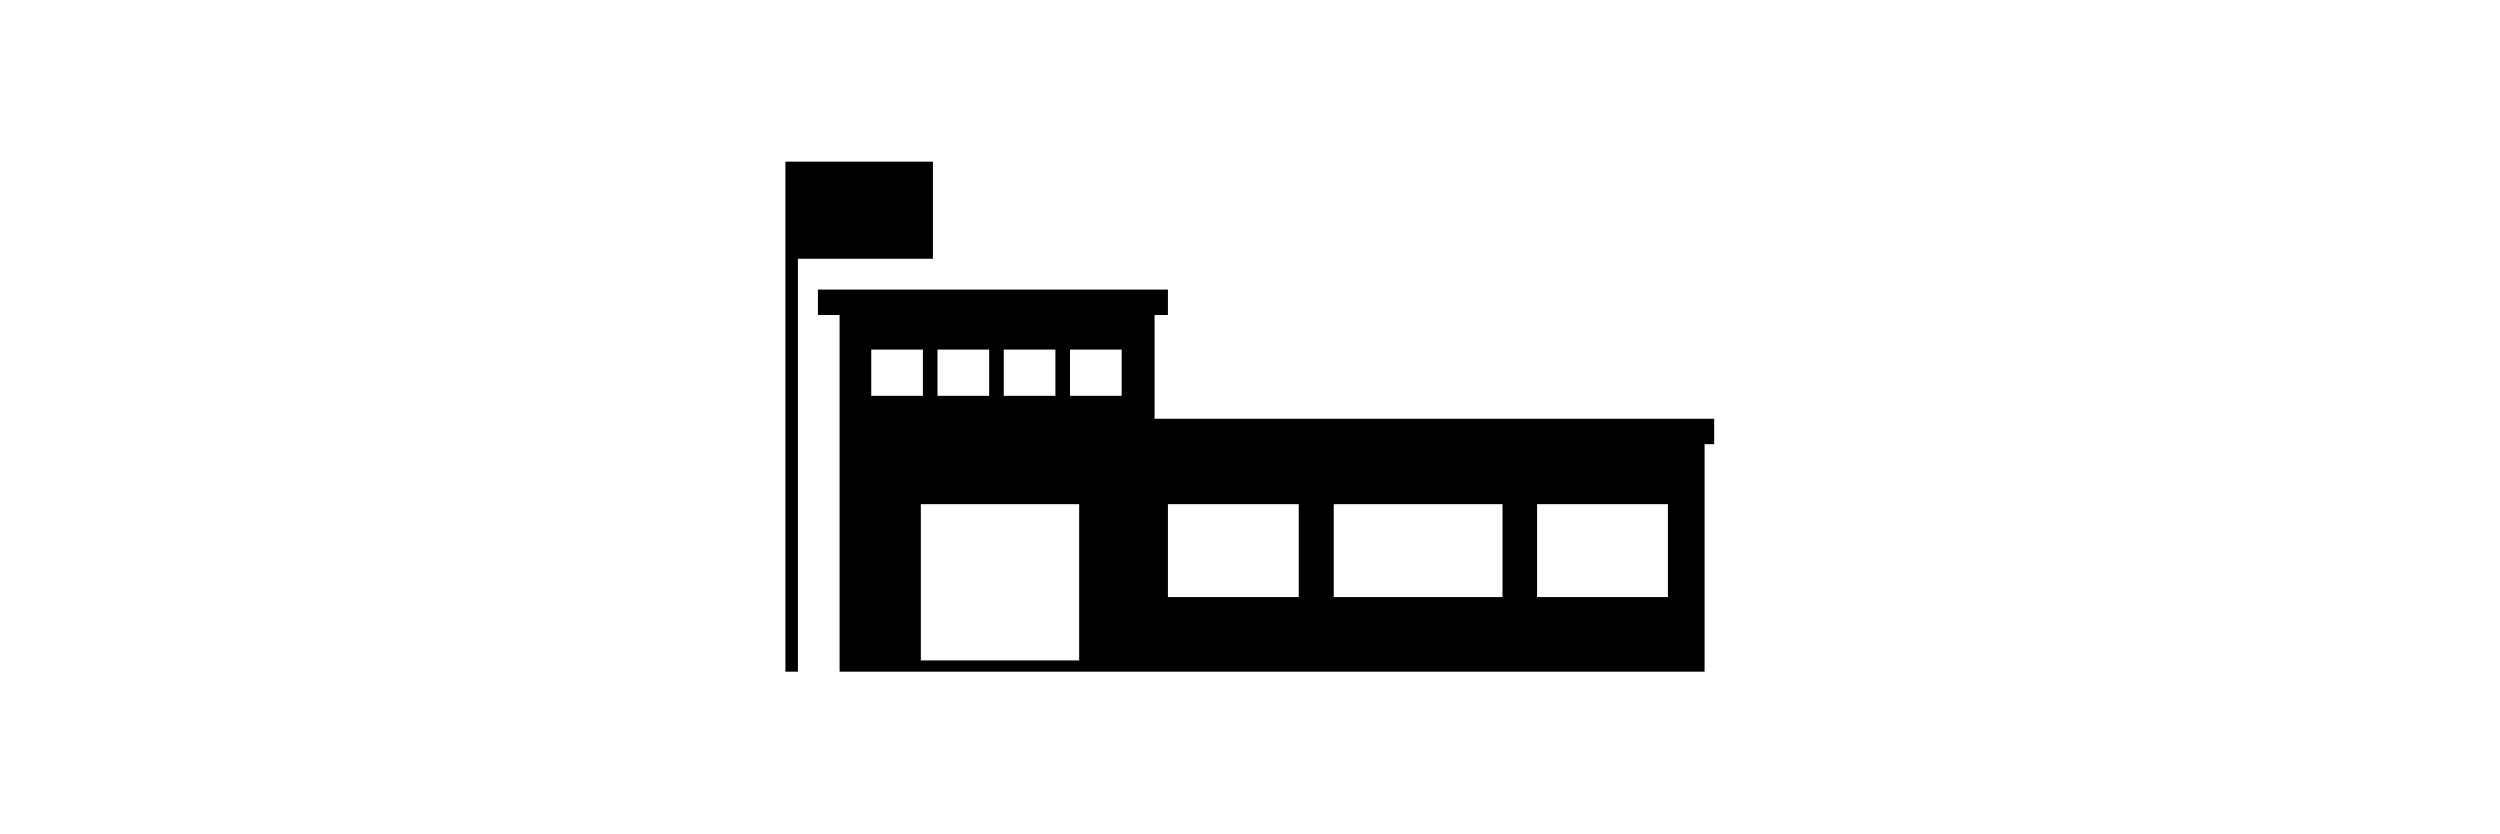
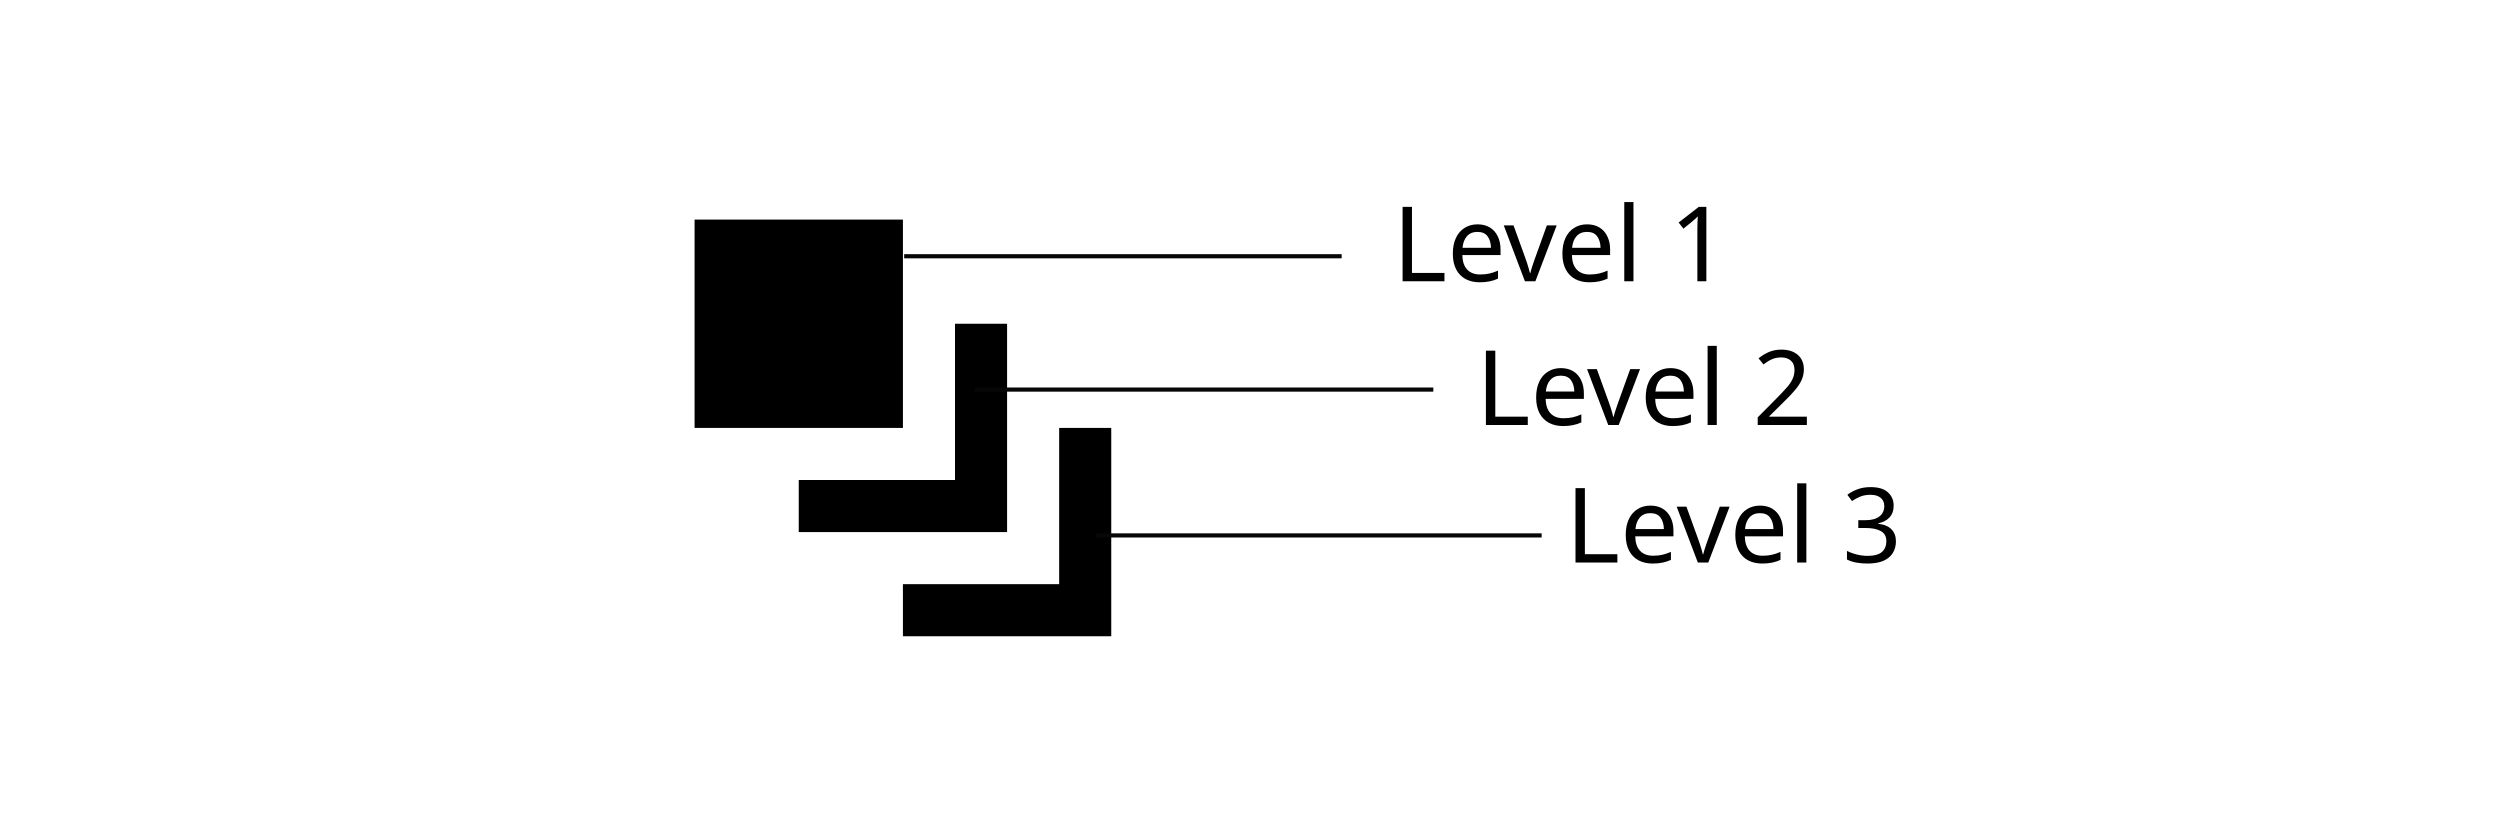
<svg xmlns="http://www.w3.org/2000/svg" version="1.1" id="Layer_1" x="0px" y="0px" viewBox="0 0 600 200" enable-background="new 0 0 600 200" xml:space="preserve">
-   <polygon points="223.9,38.8 188.5,38.8 188.5,161.2 191.5,161.2 191.5,62.1 223.9,62.1 " />
-   <path d="M400.3,143.3h-31.4V121h31.4V143.3z M360.6,143.3h-40.5V121h40.5V143.3z M311.7,143.3h-31.4V121h31.4V143.3z M269.2,95  h-12.4V83.9h12.4V95z M221,158.5V121h38l0,37.5H221z M209.1,95V83.9h12.4V95H209.1z M225,83.9h12.4V95H225V83.9z M240.9,83.9h12.4  V95h-12.4V83.9z M277.1,100.5V75.6h3.2v-6.1l-84,0v6.1h5.2v85.6h75.6l132,0v-54.6h2.3v-6.1H277.1z" />
+   <path d="M254.2,102.7v37.5h-37.5v12.5h50v-50H254.2z M229.2,77.7v37.5h-37.5v12.5h50v-50H229.2z M166.7,52.7v50h50v-50H166.7z" />
+   <line fill="none" stroke="#070707" stroke-miterlimit="10" x1="217" y1="61.5" x2="322" y2="61.5" />
+   <line fill="none" stroke="#070707" stroke-miterlimit="10" x1="234" y1="93.5" x2="344" y2="93.5" />
+   <line fill="none" stroke="#070707" stroke-miterlimit="10" x1="263" y1="128.5" x2="370" y2="128.5" />
+   <text transform="matrix(1 0 0 1 334.2015 67.499)" font-family="'MyriadPro-Regular'" font-size="25">Level 1</text>
+   <text transform="matrix(1 0 0 1 375.6992 135.0005)" font-family="'MyriadPro-Regular'" font-size="25">Level 3</text>
+   <text transform="matrix(1 0 0 1 354.1992 102.0027)" font-family="'MyriadPro-Regular'" font-size="25">Level 2</text>
</svg>
